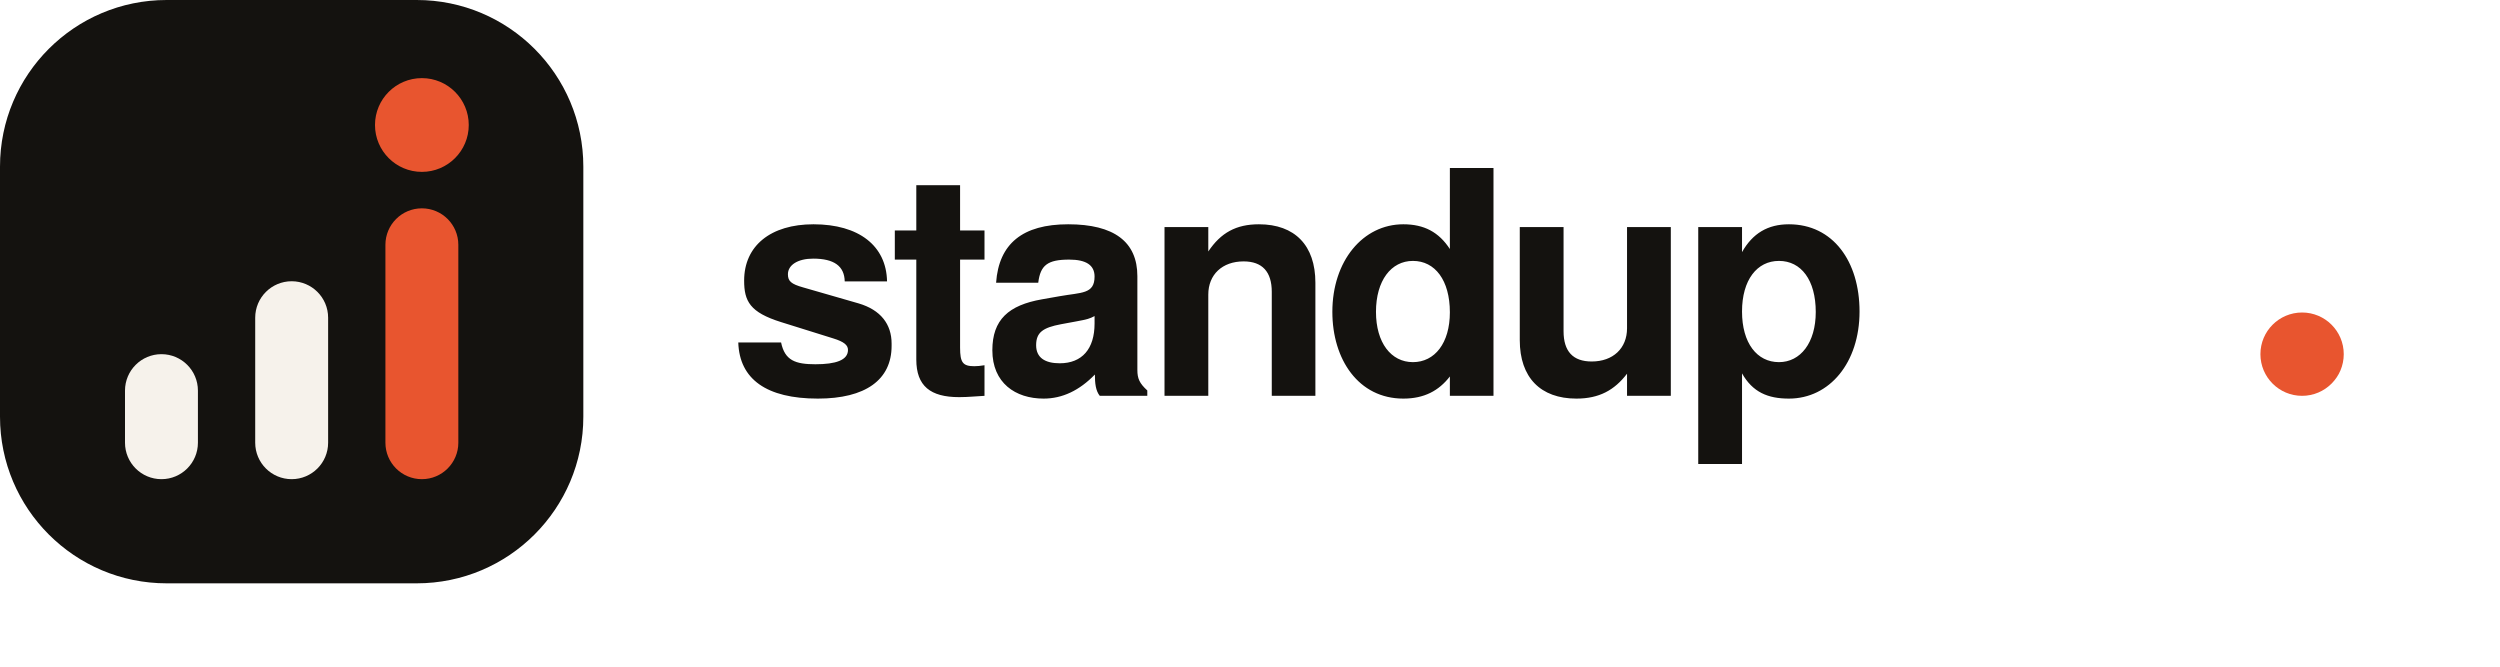
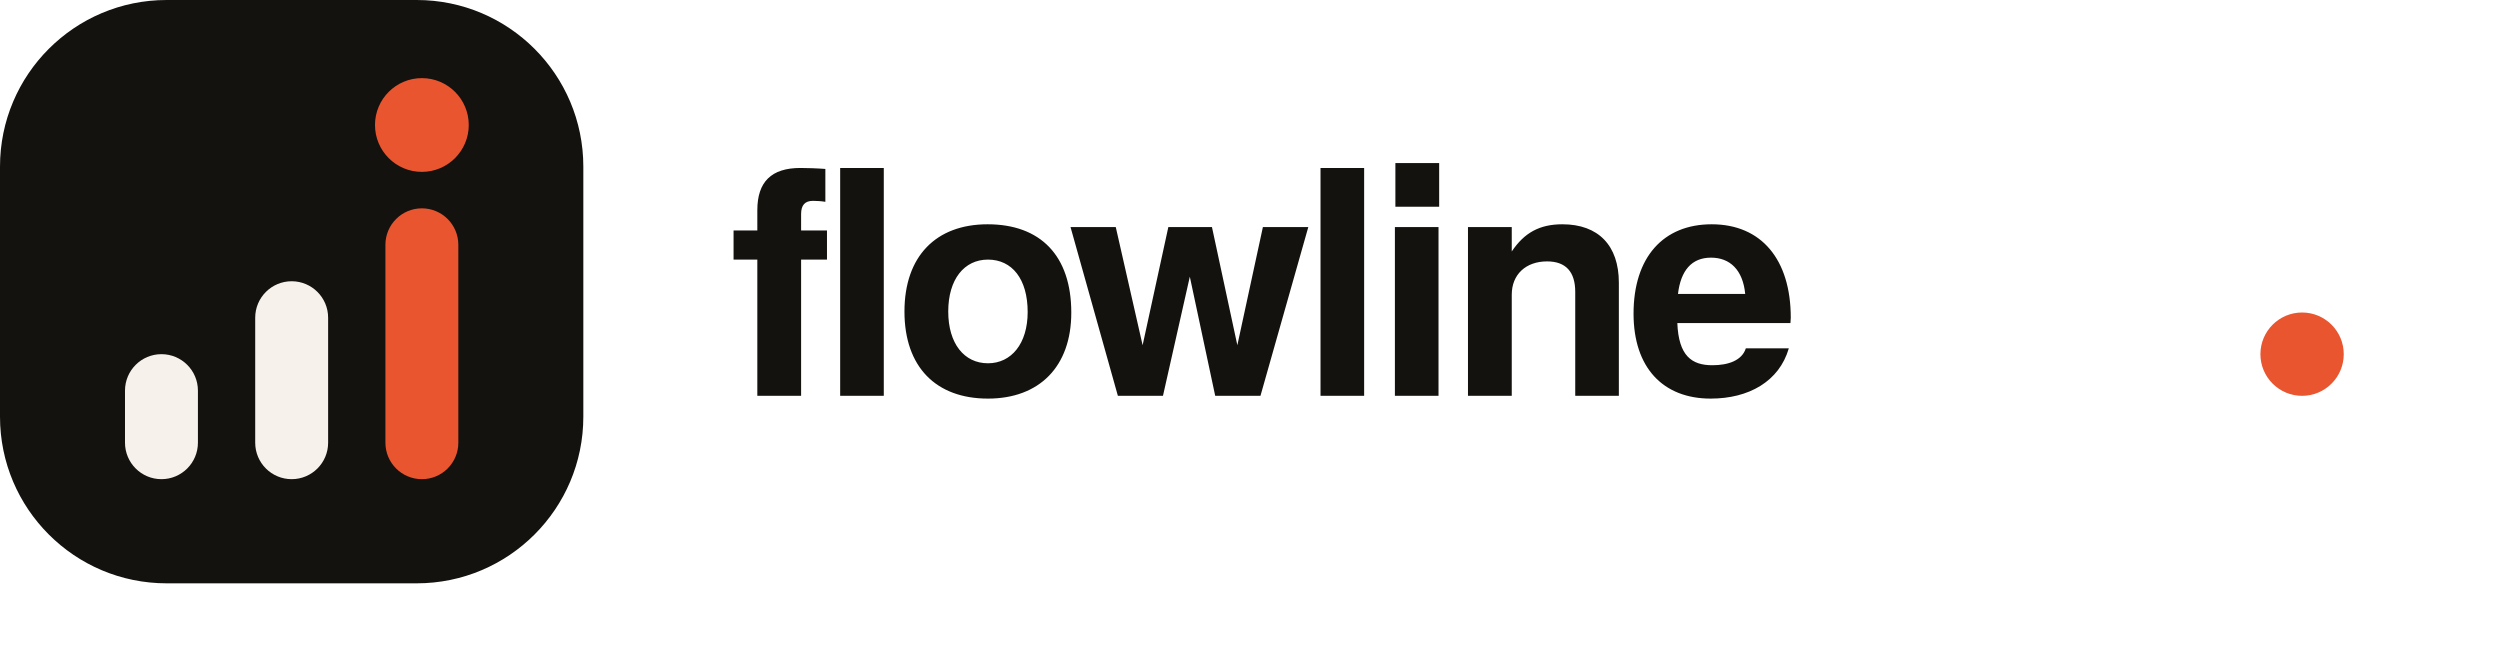
<svg xmlns="http://www.w3.org/2000/svg" viewBox="0 0 240 64" width="240" height="64" fill="none">
  <rect x="0" y="0" width="56.0" height="56.0" rx="16.0" fill="#14120F" />
  <rect x="12.0" y="34.0" width="7.0" height="12.0" rx="3.5" fill="#F6F2EB" />
  <rect x="24.5" y="27.0" width="7.0" height="19.0" rx="3.5" fill="#F6F2EB" />
  <rect x="37.0" y="20.0" width="7.0" height="26.0" rx="3.5" fill="#E8552F" />
  <circle cx="40.5" cy="12" r="4.5" fill="#E8552F" />
-   <text x="70" y="38" font-family="'Bricolage Grotesque','Helvetica Neue',sans-serif" font-size="30" font-weight="700" letter-spacing="-1.2" textLength="140" lengthAdjust="spacingAndGlyphs" fill="#14120F">standup</text>
+   <text x="70" y="38" font-family="'Bricolage Grotesque','Helvetica Neue',sans-serif" font-size="30" font-weight="700" letter-spacing="-1.2" textLength="140" lengthAdjust="spacingAndGlyphs" fill="#14120F">flowline</text>
  <circle cx="221" cy="34" r="4" fill="#E8552F" />
</svg>
